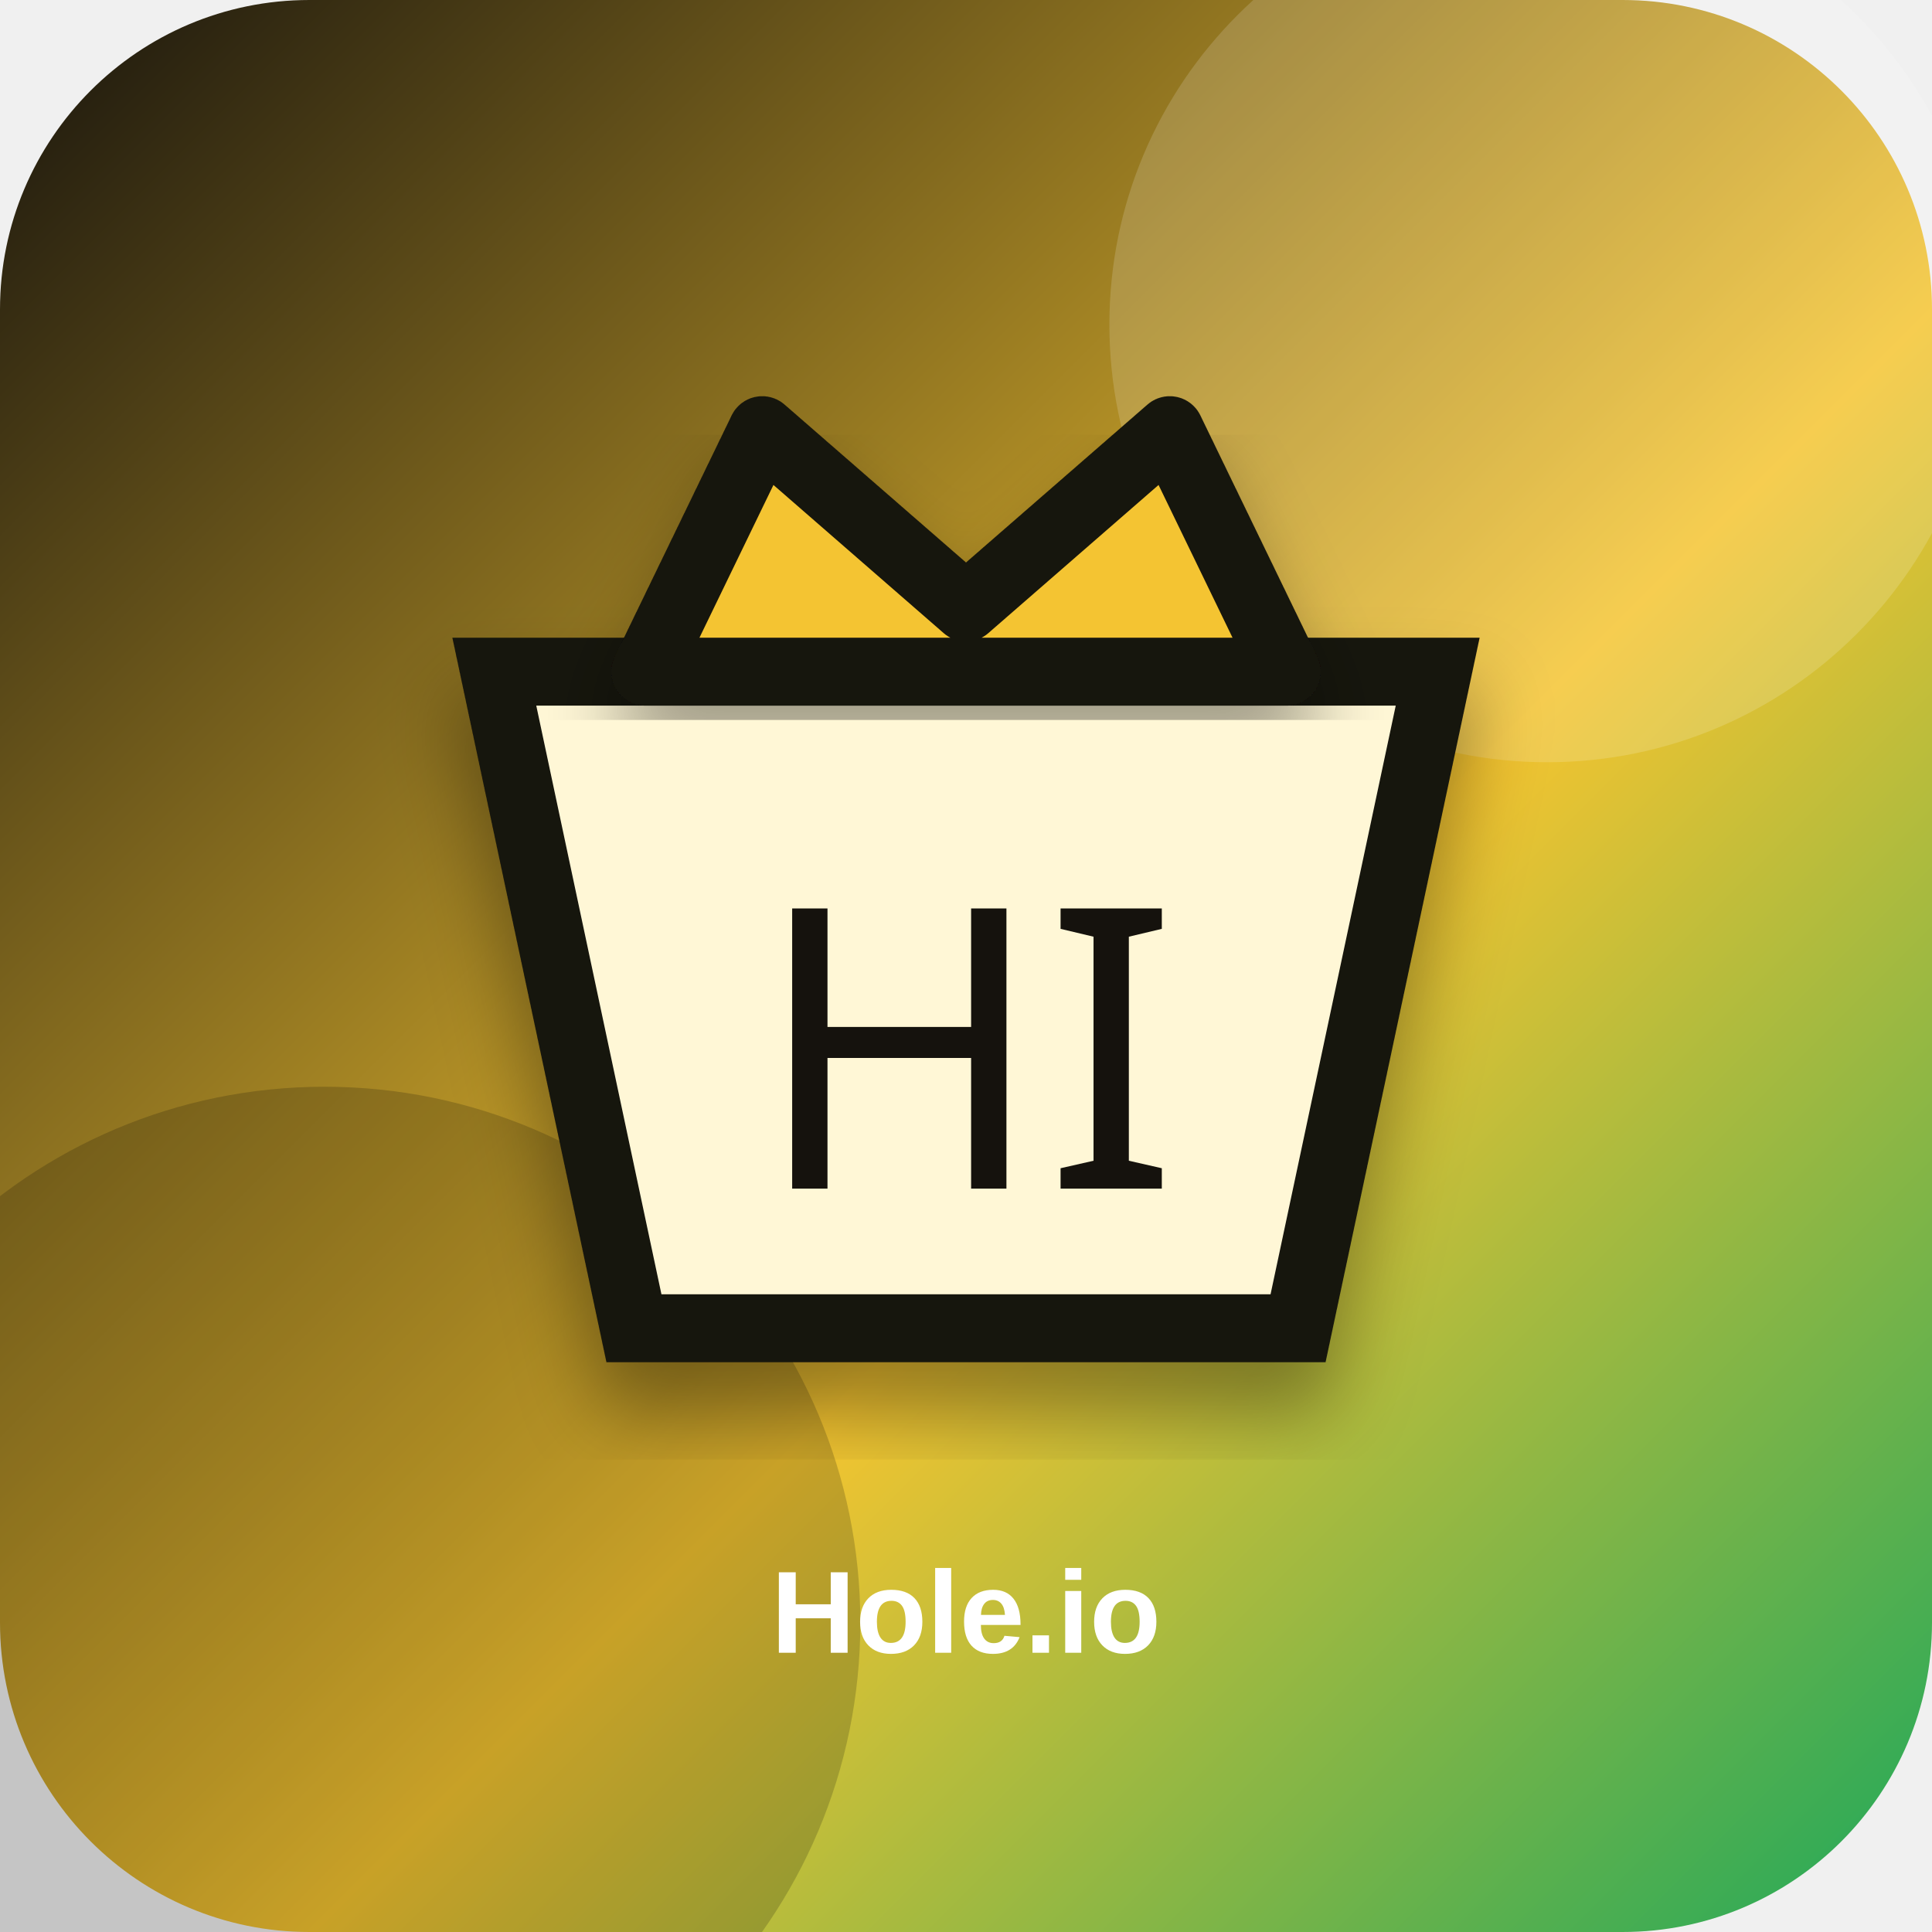
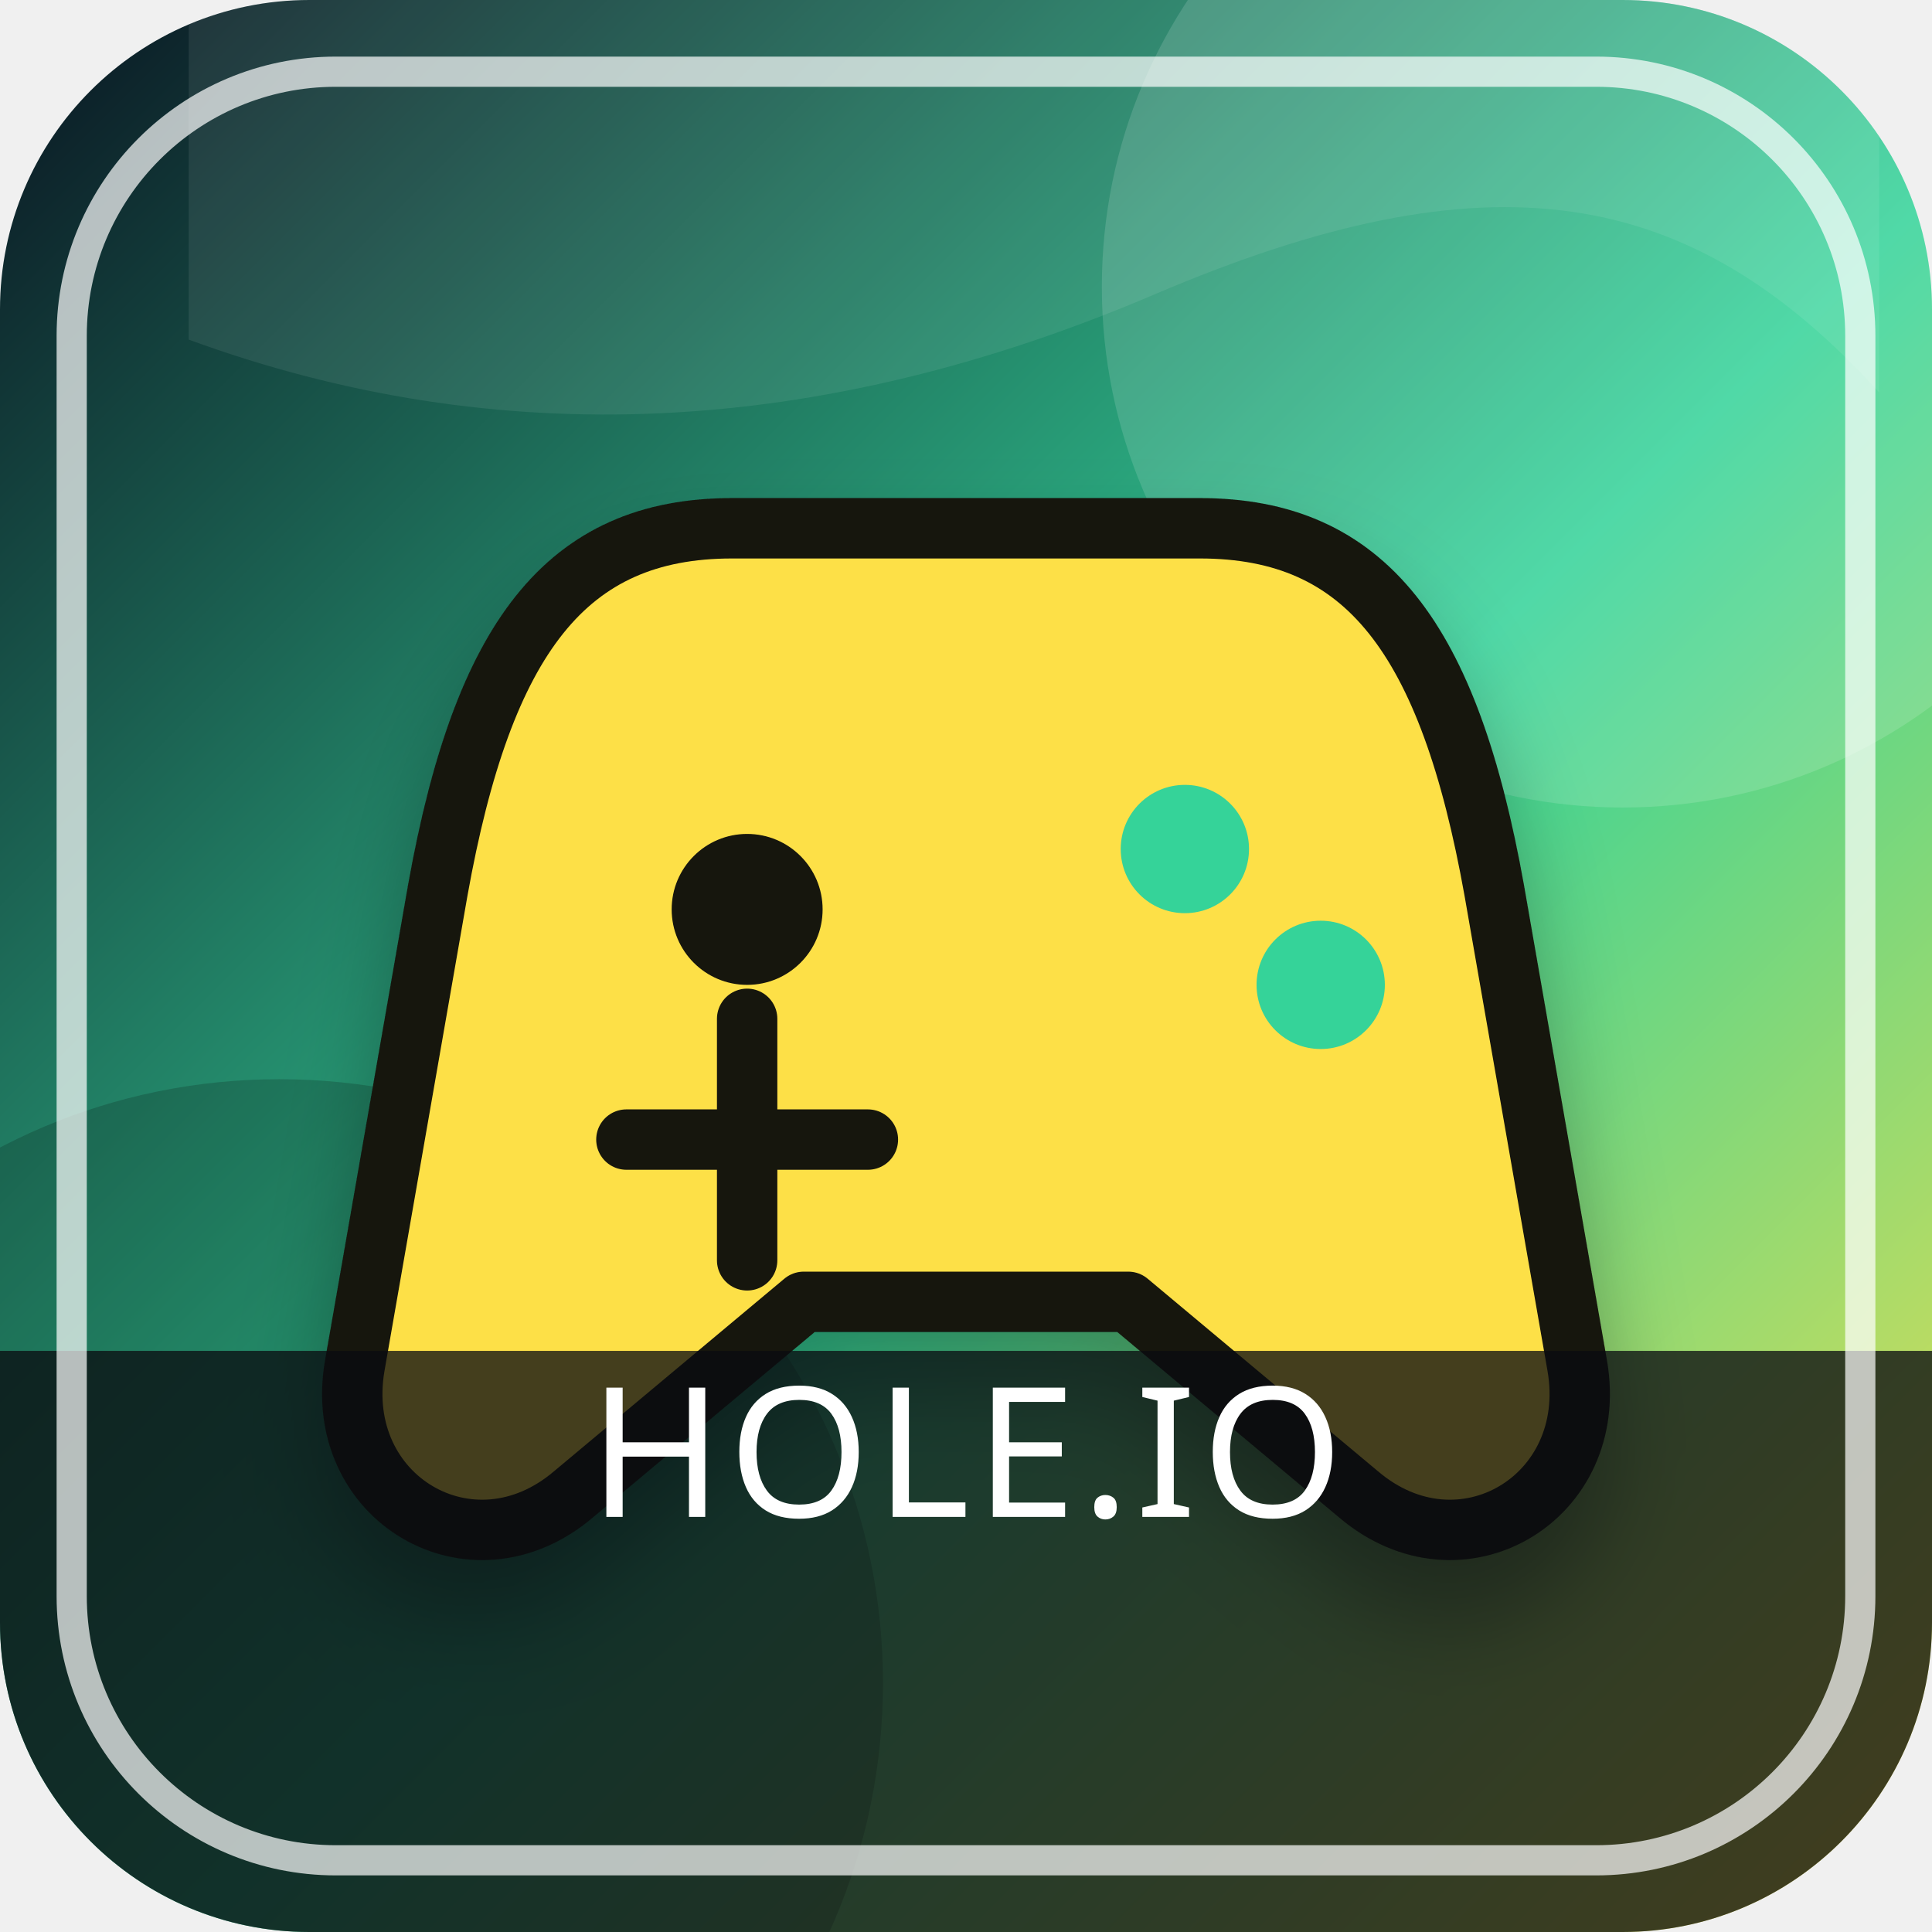
- <svg xmlns="http://www.w3.org/2000/svg" width="512" height="512" viewBox="0 0 512 512">
+ <svg xmlns="http://www.w3.org/2000/svg" width="512" height="512" viewBox="0 0 512 512" role="img" aria-label="Hole.io">
  <defs>
    <linearGradient id="bg" x1="0" y1="0" x2="1" y2="1">
-       <stop offset="0" stop-color="#15120d" />
-       <stop offset=".58" stop-color="#f4c430" />
-       <stop offset="1" stop-color="#1ba85b" />
+       <stop offset="0" stop-color="#09111f" />
+       <stop offset=".55" stop-color="#34d399" />
+       <stop offset="1" stop-color="#fde047" />
    </linearGradient>
-     <filter id="shadow" x="-20%" y="-20%" width="140%" height="140%">
-       <feDropShadow dx="0" dy="14" stdDeviation="10" flood-color="#000" flood-opacity=".36" />
+     <filter id="shadow" x="-20%" y="-20%" width="140%" height="150%">
+       <feDropShadow dx="0" dy="16" stdDeviation="12" flood-color="#000" flood-opacity=".35" />
    </filter>
+     <clipPath id="round">
+       <rect width="512" height="512" rx="82" />
+     </clipPath>
  </defs>
-   <rect width="512" height="512" rx="82" fill="url(#bg)" />
-   <circle cx="410" cy="86" r="116" fill="#fff" opacity=".16" />
-   <circle cx="86" cy="430" r="142" fill="#000" opacity=".18" />
-   <path d="M131 178h250l-37 174H168z" fill="#fff7d6" stroke="#15120d" stroke-width="18" filter="url(#shadow)" />
-   <path d="M171 178l31-64 54 47 54-47 31 64z" fill="#f4c430" stroke="#15120d" stroke-width="18" stroke-linejoin="round" filter="url(#shadow)" />
-   <text x="256" y="315" text-anchor="middle" font-family="Impact, Arial Black, sans-serif" font-size="104" fill="#15120d">HI</text>
-   <text x="256" y="438" text-anchor="middle" font-family="Trebuchet MS, Arial, sans-serif" font-size="31" font-weight="900" fill="#fff">Hole.io</text>
+   <g clip-path="url(#round)">
+     <rect width="512" height="512" fill="url(#bg)" />
+     <circle cx="430" cy="76" r="138" fill="#fff" opacity=".14" />
+     <circle cx="74" cy="446" r="160" fill="#000" opacity=".18" />
+     <path d="M50 90c82 30 167 26 256-12s142-29 192 26v-154H50z" fill="#fff" opacity=".08" />
+     <g filter="url(#shadow)" transform="translate(0 -16)">
+       <path d="M116 252c12-67 34-96 78-96h124c44 0 66 29 78 96l22 126c6 35-31 57-58 34l-61-51h-86l-61 51c-27 23-64 1-58-34z" fill="#fde047" stroke="#15120d" stroke-width="16" stroke-linecap="round" stroke-linejoin="round" />
+       <circle cx="198" cy="257" r="20" fill="#15120d" />
+       <circle cx="314" cy="241" r="17" fill="#34d399" />
+       <circle cx="350" cy="277" r="17" fill="#34d399" />
+       <path d="M166 318h64M198 286v64" stroke="#15120d" stroke-width="16" stroke-linecap="round" stroke-linejoin="round" />
+     </g>
+     <rect x="0" y="358" width="512" height="154" fill="#090b10" opacity=".76" />
+     <text x="256" y="402" text-anchor="middle" font-family="Impact, 'Arial Black', sans-serif" font-size="48" letter-spacing="1.4" fill="#ffffff">HOLE.IO</text>
+     <rect x="19" y="19" width="474" height="474" rx="70" fill="none" stroke="#fff" stroke-width="8" opacity=".7" />
+   </g>
</svg>
